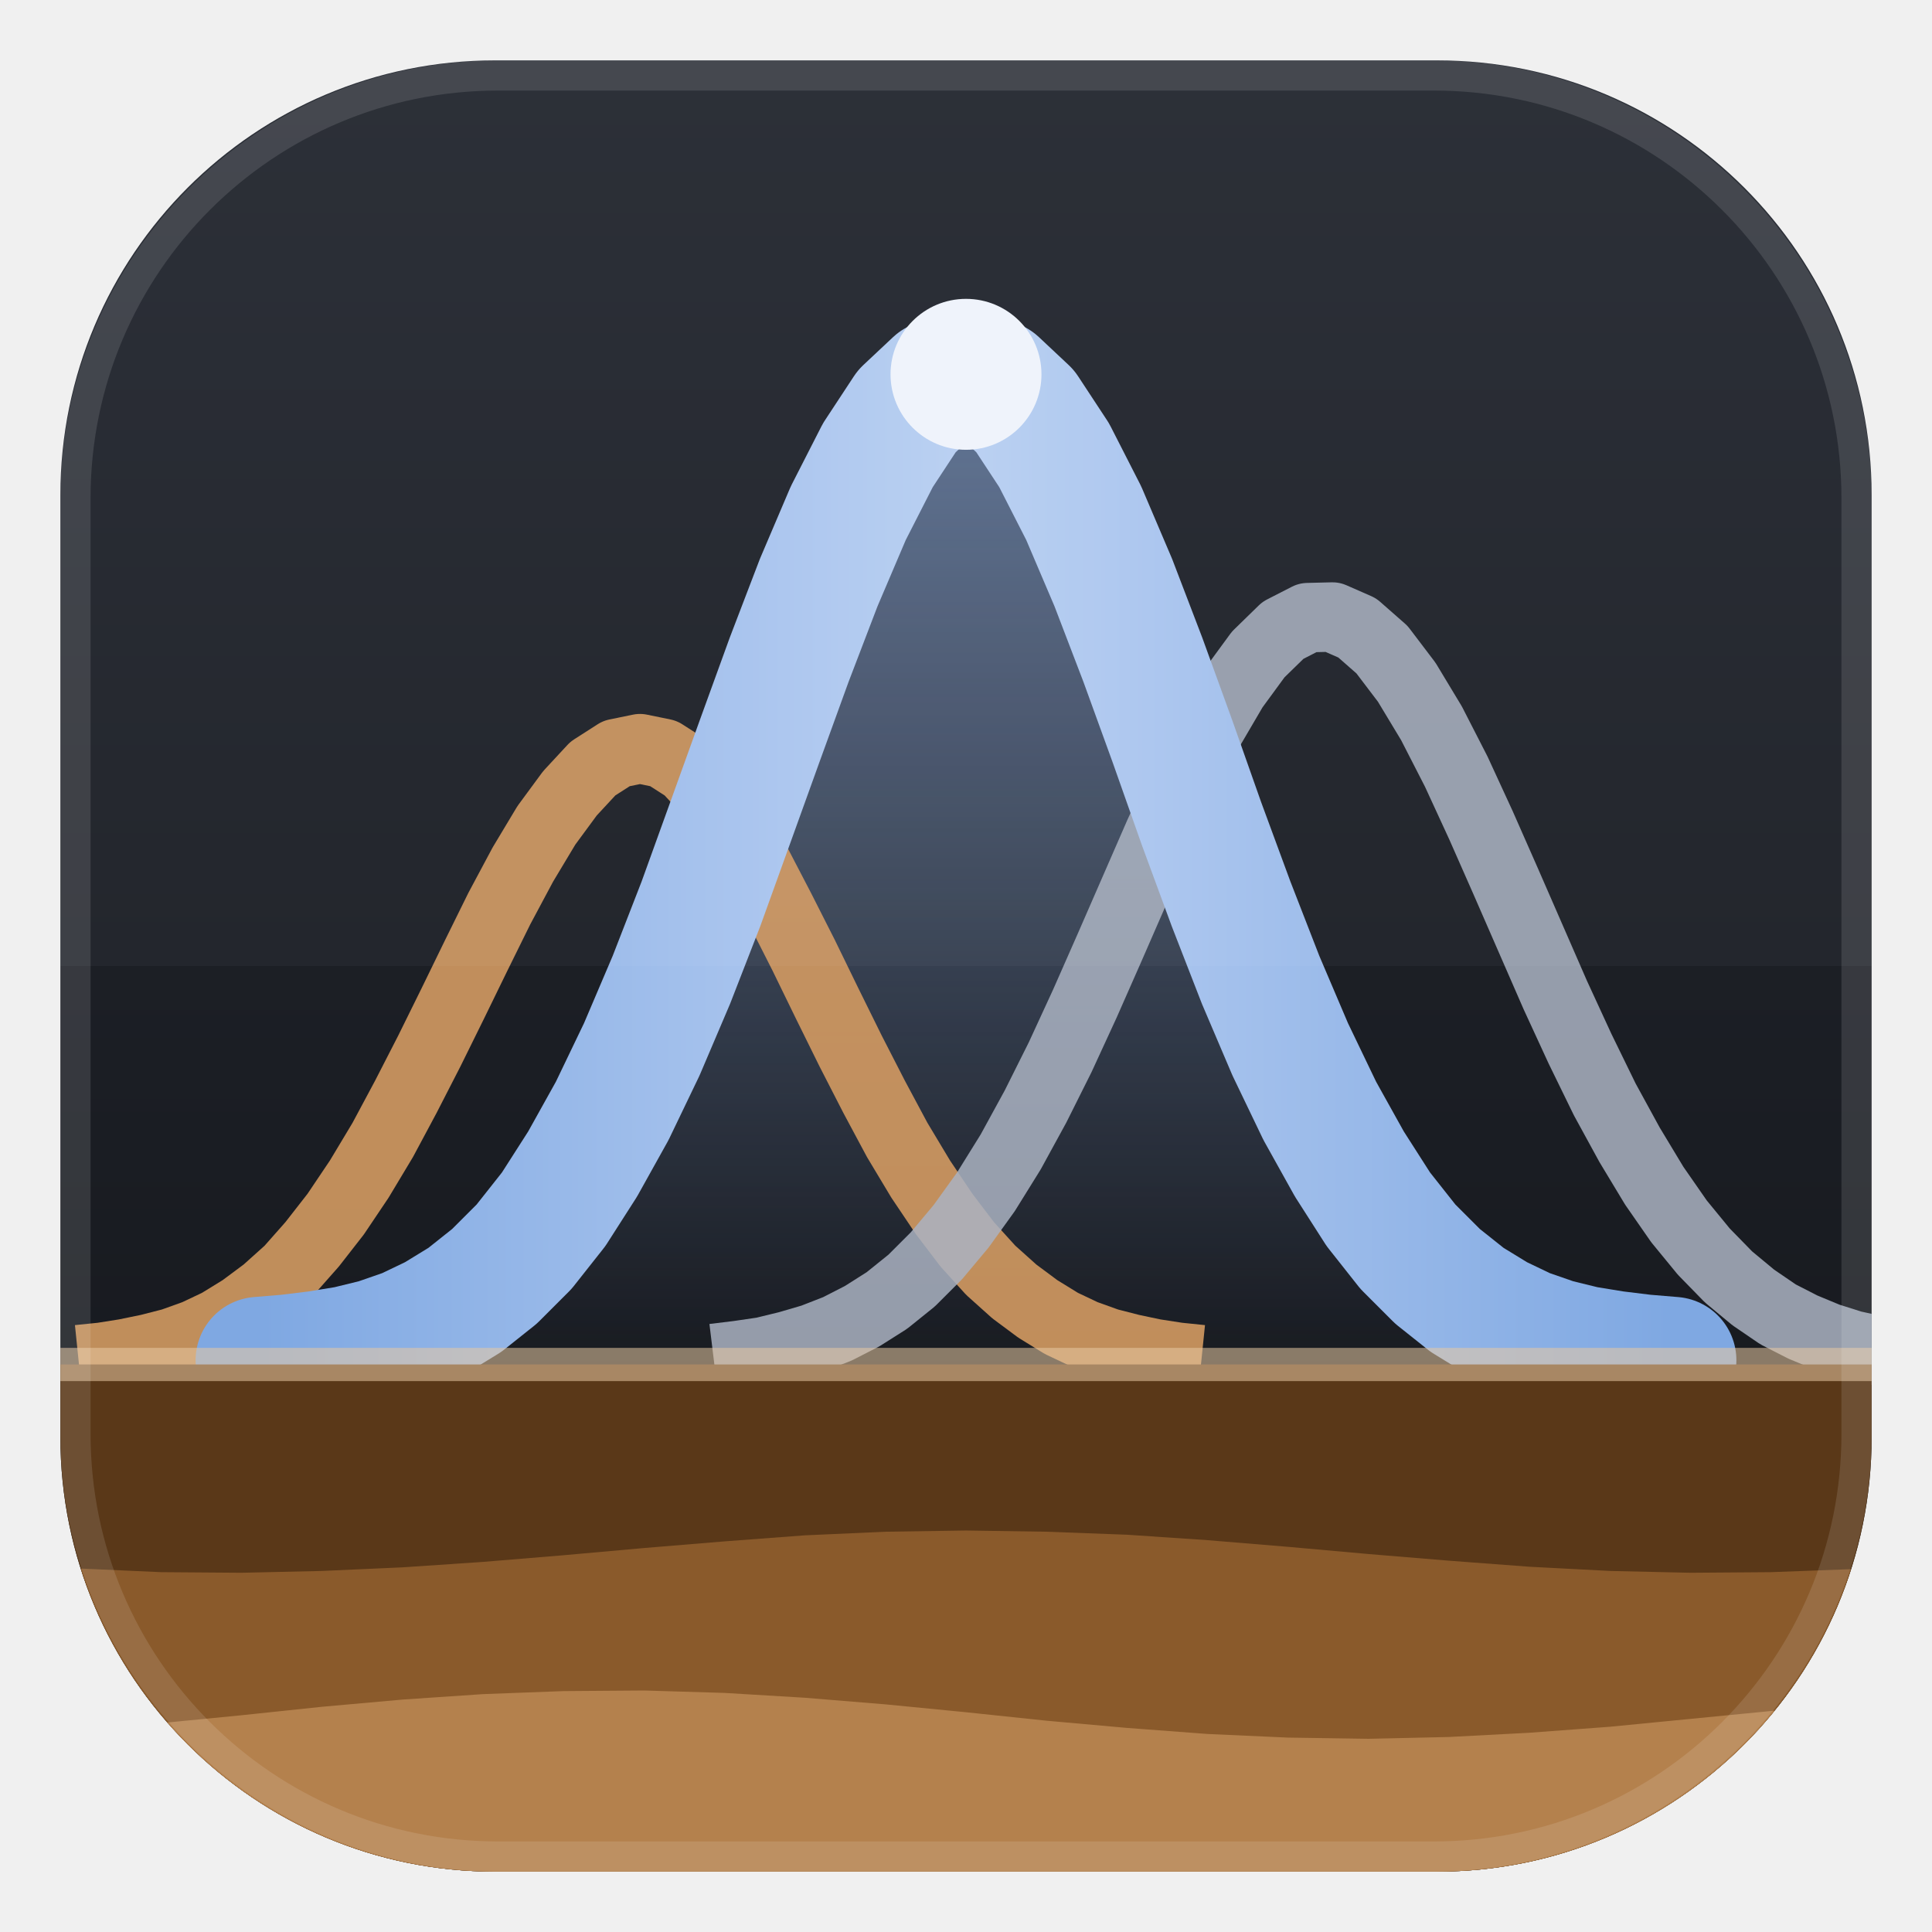
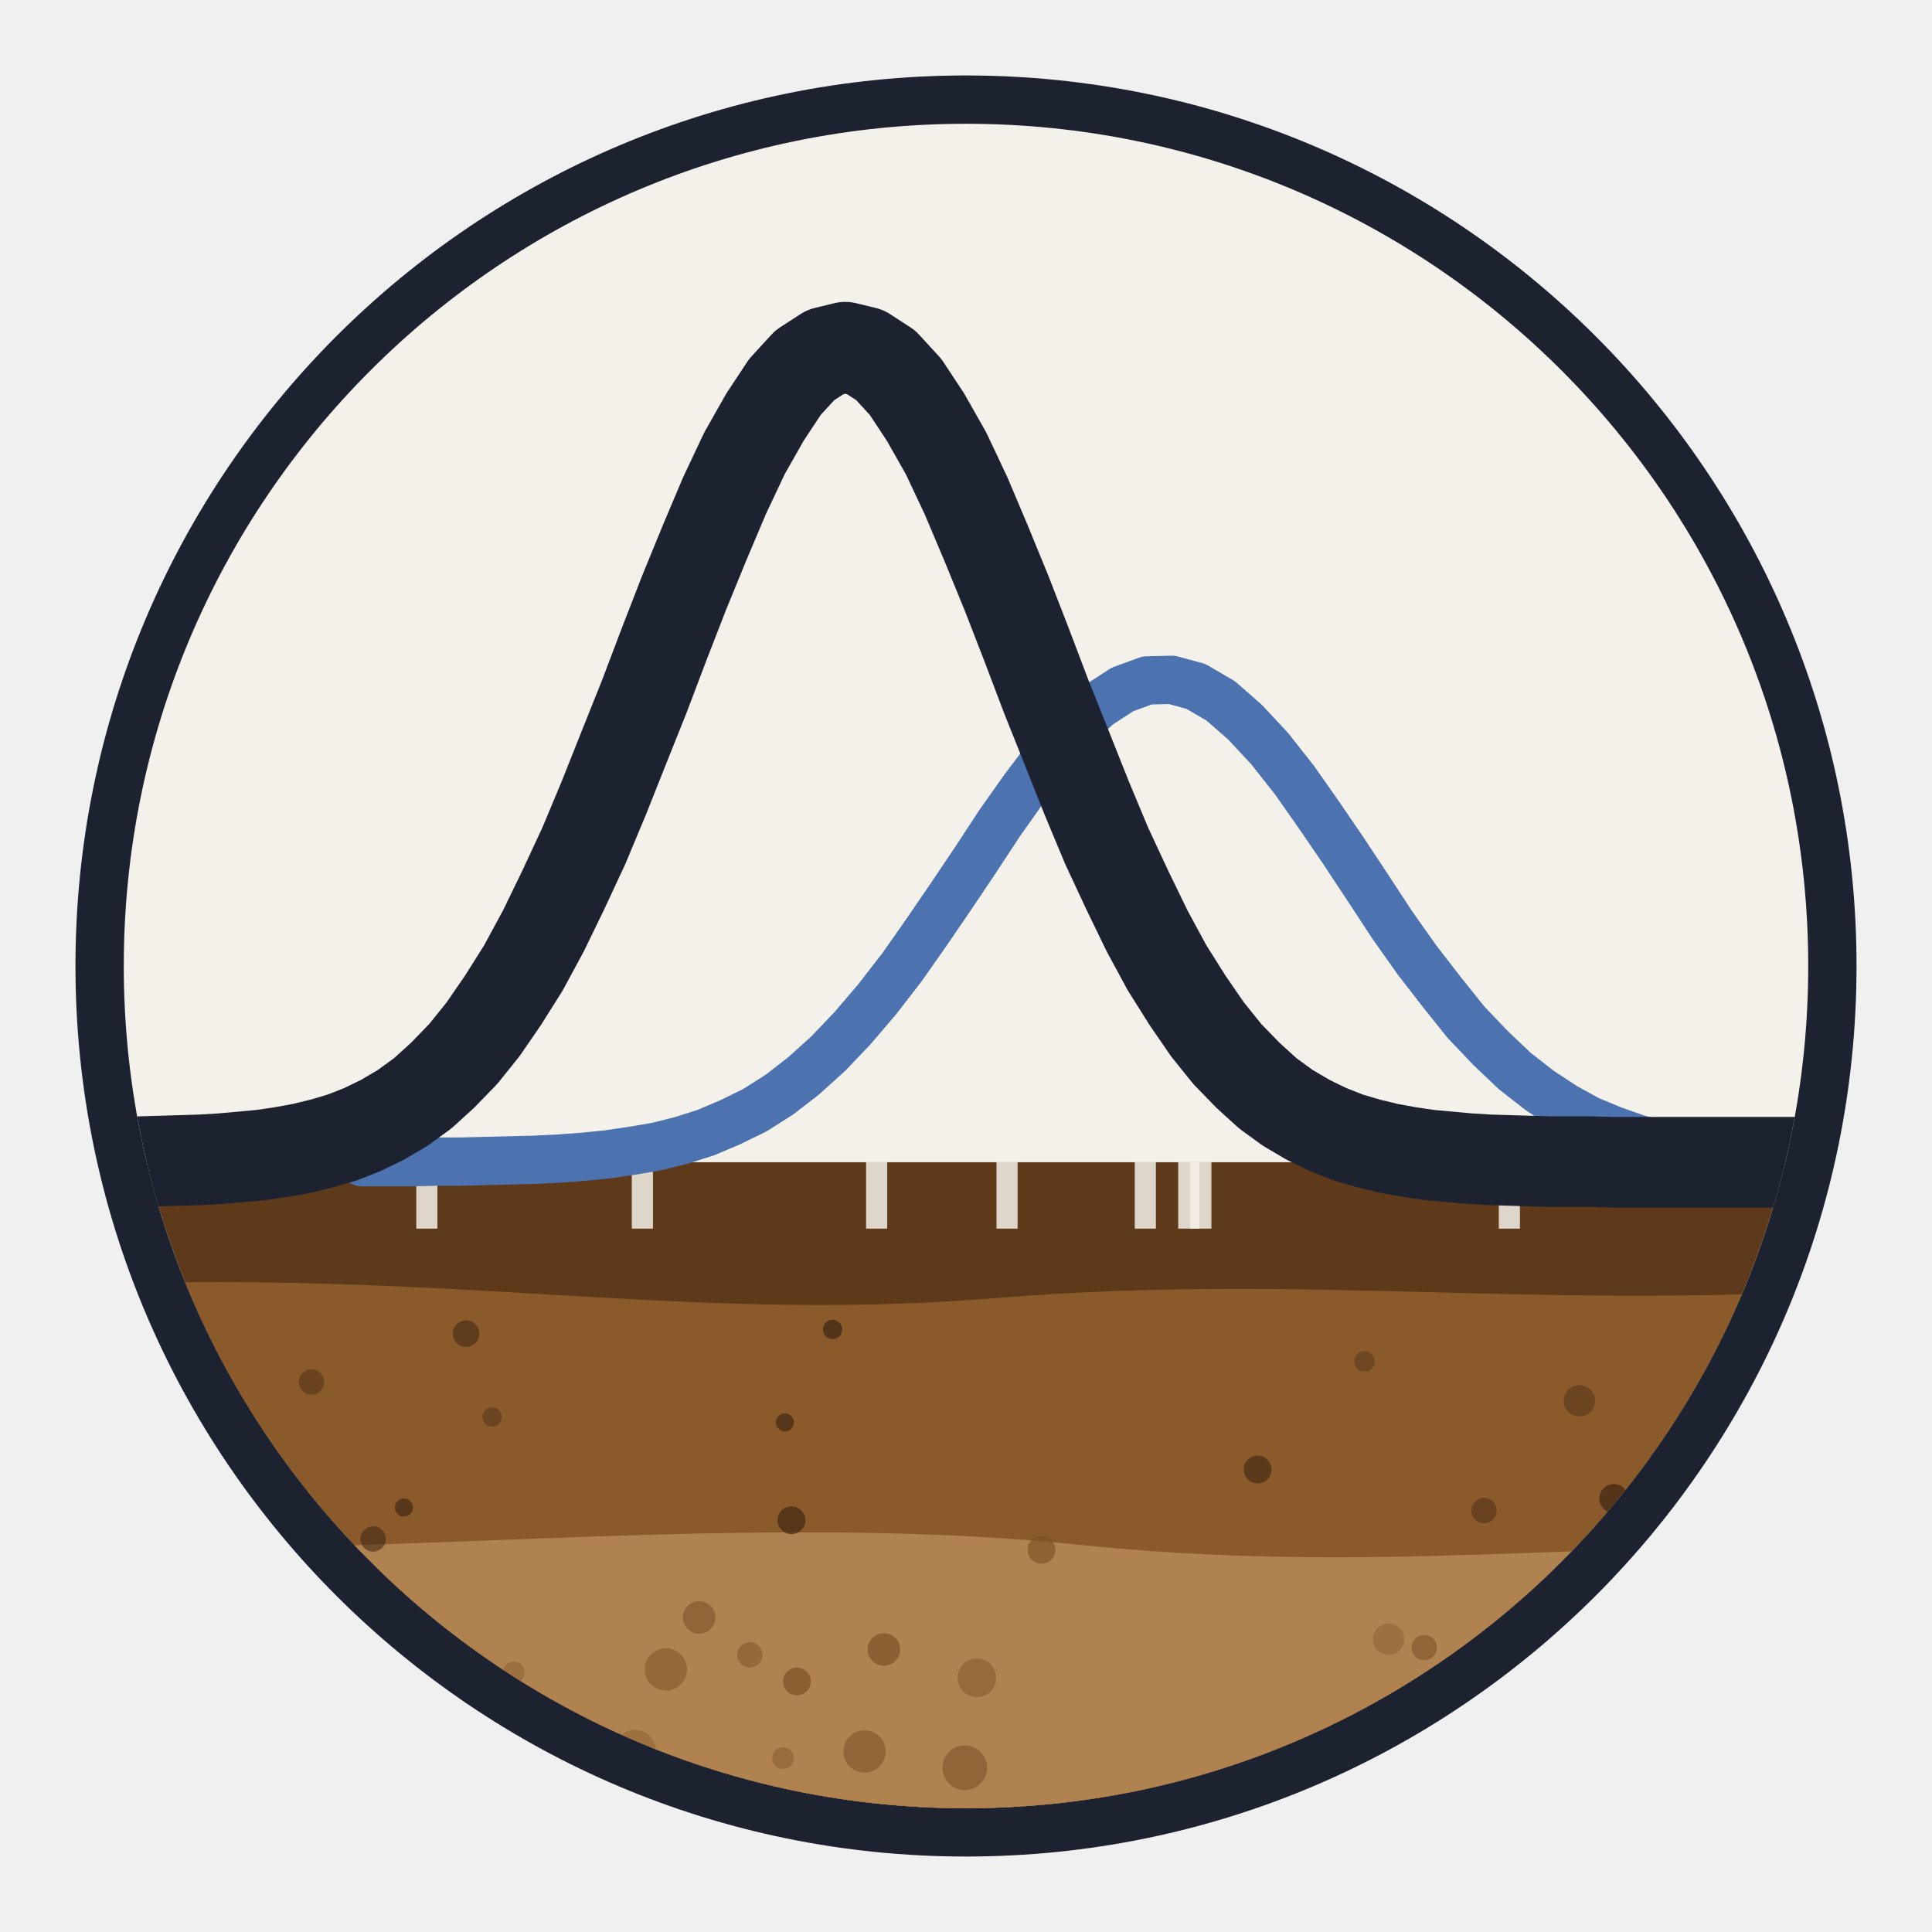
<svg xmlns="http://www.w3.org/2000/svg" viewBox="0 0 32 32">
  <defs>
-     <linearGradient id="t" x1="0" y1="0" x2="0" y2="1">
-       <stop offset="0" stop-color="#262a33" />
-       <stop offset="1" stop-color="#121418" />
-     </linearGradient>
-     <linearGradient id="f" x1="0" y1="0" x2="0" y2="1">
-       <stop offset="0" stop-color="#8fb0e6" stop-opacity=".55" />
-       <stop offset="1" stop-color="#8fb0e6" stop-opacity="0" />
-     </linearGradient>
-     <linearGradient id="s" x1="0" y1="0" x2="1" y2="0">
-       <stop offset="0" stop-color="#7fa8e2" />
-       <stop offset=".5" stop-color="#b9cff2" />
-       <stop offset="1" stop-color="#7fa8e2" />
-     </linearGradient>
-     <clipPath id="c">
-       <rect x="1" y="1" width="30" height="30" rx="7.2" />
+     <clipPath id="o">
+       <circle cx="16.0" cy="16.0" r="13.95" />
    </clipPath>
  </defs>
-   <g clip-path="url(#c)">
-     <rect width="32" height="32" fill="url(#t)" />
-     <path d="M4.29,22.53 L4.77,22.49 L5.26,22.43 L5.75,22.35 L6.24,22.23 L6.73,22.06 L7.21,21.83 L7.70,21.53 L8.19,21.14 L8.68,20.65 L9.17,20.03 L9.65,19.28 L10.14,18.40 L10.63,17.38 L11.12,16.23 L11.61,14.97 L12.09,13.64 L12.58,12.28 L13.07,10.93 L13.56,9.65 L14.05,8.50 L14.54,7.54 L15.02,6.81 L15.51,6.35 L16.00,6.20 L16.49,6.35 L16.98,6.81 L17.46,7.54 L17.95,8.50 L18.44,9.65 L18.93,10.93 L19.42,12.28 L19.90,13.64 L20.39,14.97 L20.88,16.23 L21.37,17.38 L21.86,18.40 L22.35,19.28 L22.83,20.03 L23.32,20.65 L23.81,21.14 L24.30,21.53 L24.79,21.83 L25.27,22.06 L25.76,22.23 L26.25,22.35 L26.74,22.43 L27.23,22.49 L27.71,22.53 L27.71,22.60 L4.29,22.60Z" fill="url(#f)" />
-     <path d="M1.30,22.52 L1.69,22.48 L2.07,22.42 L2.46,22.34 L2.85,22.24 L3.24,22.10 L3.62,21.92 L4.01,21.68 L4.40,21.39 L4.79,21.04 L5.17,20.61 L5.56,20.11 L5.95,19.53 L6.34,18.88 L6.72,18.17 L7.11,17.41 L7.50,16.62 L7.89,15.82 L8.27,15.05 L8.66,14.32 L9.05,13.67 L9.44,13.14 L9.82,12.73 L10.21,12.48 L10.60,12.40 L10.99,12.48 L11.38,12.73 L11.76,13.14 L12.15,13.67 L12.54,14.32 L12.92,15.05 L13.31,15.82 L13.70,16.62 L14.09,17.41 L14.48,18.17 L14.86,18.88 L15.25,19.53 L15.64,20.11 L16.02,20.61 L16.41,21.04 L16.80,21.39 L17.19,21.68 L17.58,21.92 L17.96,22.10 L18.35,22.24 L18.74,22.34 L19.12,22.42 L19.51,22.48 L19.90,22.52" fill="none" stroke="#d39a62" stroke-width="1.15" stroke-linejoin="round" opacity=".9" />
-     <path d="M11.82,22.50 L12.23,22.45 L12.64,22.39 L13.05,22.29 L13.46,22.17 L13.87,22.01 L14.28,21.80 L14.69,21.54 L15.10,21.21 L15.51,20.80 L15.92,20.31 L16.33,19.74 L16.74,19.08 L17.15,18.33 L17.56,17.51 L17.97,16.62 L18.38,15.69 L18.79,14.75 L19.20,13.81 L19.61,12.92 L20.02,12.10 L20.43,11.40 L20.84,10.84 L21.25,10.44 L21.66,10.23 L22.07,10.22 L22.48,10.40 L22.89,10.76 L23.30,11.30 L23.71,11.98 L24.12,12.78 L24.53,13.67 L24.94,14.60 L25.35,15.54 L25.76,16.48 L26.17,17.37 L26.58,18.21 L26.99,18.96 L27.40,19.64 L27.81,20.23 L28.22,20.73 L28.63,21.15 L29.04,21.49 L29.45,21.77 L29.86,21.98 L30.27,22.15 L30.68,22.28 L31.09,22.37 L31.50,22.44" fill="none" stroke="#aab3c2" stroke-width="1.15" stroke-linejoin="round" opacity=".85" />
-     <path d="M4.29,22.53 L4.77,22.49 L5.26,22.43 L5.75,22.35 L6.24,22.23 L6.73,22.06 L7.21,21.83 L7.70,21.53 L8.19,21.14 L8.68,20.65 L9.17,20.03 L9.65,19.28 L10.14,18.40 L10.63,17.38 L11.12,16.23 L11.61,14.97 L12.09,13.64 L12.58,12.28 L13.07,10.93 L13.56,9.65 L14.05,8.50 L14.54,7.54 L15.02,6.81 L15.51,6.35 L16.00,6.20 L16.49,6.35 L16.98,6.81 L17.46,7.54 L17.95,8.50 L18.44,9.65 L18.93,10.93 L19.42,12.28 L19.90,13.64 L20.39,14.97 L20.88,16.23 L21.37,17.38 L21.86,18.40 L22.35,19.28 L22.83,20.03 L23.32,20.65 L23.81,21.14 L24.30,21.53 L24.79,21.83 L25.27,22.06 L25.76,22.23 L26.25,22.35 L26.74,22.43 L27.23,22.49 L27.71,22.53" fill="none" stroke="url(#s)" stroke-width="2.1" stroke-linecap="round" stroke-linejoin="round" />
-     <circle cx="16" cy="6.2" r="1.25" fill="#eef3fb" />
-     <path d="M0.00,22.60 L1.33,22.60 L2.67,22.60 L4.00,22.60 L5.33,22.60 L6.67,22.60 L8.00,22.60 L9.33,22.60 L10.67,22.60 L12.00,22.60 L13.33,22.60 L14.67,22.60 L16.00,22.60 L17.33,22.60 L18.67,22.60 L20.00,22.60 L21.33,22.60 L22.67,22.60 L24.00,22.60 L25.33,22.60 L26.67,22.60 L28.00,22.60 L29.33,22.60 L30.67,22.60 L32.00,22.60 L32,32 L0,32Z" fill="#5a3818" />
-     <path d="M0.00,25.90 L1.33,25.98 L2.67,26.04 L4.00,26.05 L5.33,26.02 L6.67,25.96 L8.00,25.87 L9.33,25.76 L10.67,25.64 L12.00,25.53 L13.33,25.43 L14.67,25.37 L16.00,25.35 L17.33,25.37 L18.67,25.42 L20.00,25.51 L21.33,25.62 L22.67,25.74 L24.00,25.85 L25.33,25.95 L26.67,26.02 L28.00,26.05 L29.33,26.04 L30.67,25.99 L32.00,25.91 L32,32 L0,32Z" fill="#8a5a2b" />
-     <path d="M0.00,28.75 L1.33,28.66 L2.67,28.54 L4.00,28.41 L5.33,28.27 L6.67,28.15 L8.00,28.06 L9.33,28.01 L10.67,28.00 L12.00,28.04 L13.33,28.12 L14.67,28.23 L16.00,28.36 L17.33,28.50 L18.67,28.62 L20.00,28.72 L21.33,28.78 L22.67,28.80 L24.00,28.77 L25.33,28.70 L26.67,28.60 L28.00,28.47 L29.33,28.34 L30.67,28.21 L32.00,28.10 L32,32 L0,32Z" fill="#b4814d" />
-     <path d="M0,22.6 L32,22.6" stroke="#e7c9a2" stroke-opacity=".55" stroke-width=".55" />
-     <rect x="1" y="1" width="30" height="15" fill="#fff" opacity=".035" />
+   <circle cx="16.0" cy="16.0" r="14.75" fill="#1c2230" />
+   <g clip-path="url(#o)">
+     <rect width="32" height="32" fill="#f4f1ea" />
+     <rect y="19.25" width="32" height="32" fill="#5e3a1a" />
+     <path d="M0,21.35 C7.00,20.90 11.00,21.95 16.50,21.50 C22.00,21.05 26.00,21.80 32.00,21.25 L32,32 L0,32Z" fill="#8a5a2b" />
+     <path d="M0,25.50 C5.00,26.00 12.00,24.95 18.00,25.60 C23.50,26.15 27.50,25.30 32.00,25.80 L32,32 L0,32Z" fill="#b08250" />
+     <circle cx="5.16" cy="22.89" r="0.21" fill="#3d2511" opacity="0.42" />
+     <circle cx="5.71" cy="25.81" r="0.23" fill="#7a4f24" opacity="0.44" />
+     <circle cx="12.97" cy="29.12" r="0.18" fill="#7a4f24" opacity="0.43" />
+     <circle cx="2.78" cy="23.85" r="0.16" fill="#3d2511" opacity="0.74" />
+     <circle cx="10.81" cy="30.40" r="0.19" fill="#7a4f24" opacity="0.71" />
+     <circle cx="16.18" cy="27.79" r="0.32" fill="#7a4f24" opacity="0.46" />
+     <circle cx="8.51" cy="27.70" r="0.18" fill="#7a4f24" opacity="0.36" />
+     <circle cx="23.59" cy="27.29" r="0.21" fill="#7a4f24" opacity="0.56" />
+     <circle cx="27.48" cy="24.19" r="0.16" fill="#3d2511" opacity="0.52" />
+     <circle cx="6.69" cy="24.97" r="0.15" fill="#3d2511" opacity="0.66" />
+     <circle cx="24.58" cy="25.02" r="0.21" fill="#3d2511" opacity="0.45" />
+     <circle cx="28.71" cy="29.43" r="0.36" fill="#7a4f24" opacity="0.42" />
+     <circle cx="6.83" cy="28.46" r="0.20" fill="#7a4f24" opacity="0.63" />
+     <circle cx="13.79" cy="22.02" r="0.16" fill="#3d2511" opacity="0.72" />
+     <circle cx="11.03" cy="27.65" r="0.35" fill="#7a4f24" opacity="0.51" />
+     <circle cx="15.98" cy="29.28" r="0.37" fill="#7a4f24" opacity="0.56" />
+     <circle cx="17.25" cy="25.67" r="0.23" fill="#7a4f24" opacity="0.62" />
+     <circle cx="8.82" cy="29.32" r="0.24" fill="#7a4f24" opacity="0.44" />
+     <circle cx="28.98" cy="21.88" r="0.18" fill="#3d2511" opacity="0.57" />
+     <circle cx="14.32" cy="29.01" r="0.35" fill="#7a4f24" opacity="0.55" />
+     <circle cx="2.10" cy="30.37" r="0.27" fill="#7a4f24" opacity="0.49" />
+     <circle cx="8.15" cy="23.47" r="0.16" fill="#3d2511" opacity="0.40" />
+     <circle cx="20.83" cy="24.34" r="0.23" fill="#3d2511" opacity="0.61" />
+     <circle cx="4.02" cy="28.40" r="0.20" fill="#7a4f24" opacity="0.67" />
+     <circle cx="26.86" cy="25.70" r="0.21" fill="#7a4f24" opacity="0.55" />
+     <circle cx="27.20" cy="30.31" r="0.39" fill="#7a4f24" opacity="0.51" />
+     <circle cx="13.20" cy="27.85" r="0.23" fill="#7a4f24" opacity="0.67" />
+     <circle cx="11.58" cy="26.79" r="0.27" fill="#7a4f24" opacity="0.56" />
+     <circle cx="25.56" cy="29.54" r="0.40" fill="#7a4f24" opacity="0.61" />
+     <circle cx="13.11" cy="25.18" r="0.23" fill="#3d2511" opacity="0.69" />
+     <circle cx="22.60" cy="22.55" r="0.17" fill="#3d2511" opacity="0.37" />
+     <circle cx="10.52" cy="28.99" r="0.34" fill="#7a4f24" opacity="0.36" />
+     <circle cx="23.00" cy="27.15" r="0.26" fill="#7a4f24" opacity="0.36" />
+     <circle cx="2.47" cy="22.37" r="0.23" fill="#3d2511" opacity="0.51" />
+     <circle cx="3.62" cy="28.86" r="0.29" fill="#7a4f24" opacity="0.49" />
+     <circle cx="13.00" cy="23.56" r="0.15" fill="#3d2511" opacity="0.67" />
+     <circle cx="26.73" cy="24.82" r="0.24" fill="#3d2511" opacity="0.70" />
+     <circle cx="2.68" cy="30.49" r="0.18" fill="#7a4f24" opacity="0.50" />
+     <circle cx="3.76" cy="23.51" r="0.16" fill="#3d2511" opacity="0.45" />
+     <circle cx="14.64" cy="27.32" r="0.27" fill="#7a4f24" opacity="0.65" />
+     <circle cx="28.47" cy="23.69" r="0.19" fill="#3d2511" opacity="0.58" />
+     <circle cx="7.72" cy="22.09" r="0.22" fill="#3d2511" opacity="0.55" />
+     <circle cx="12.42" cy="27.41" r="0.21" fill="#7a4f24" opacity="0.50" />
+     <circle cx="6.18" cy="25.49" r="0.21" fill="#3d2511" opacity="0.57" />
+     <circle cx="26.50" cy="28.62" r="0.34" fill="#7a4f24" opacity="0.58" />
+     <circle cx="26.16" cy="23.20" r="0.26" fill="#3d2511" opacity="0.41" />
+     <line x1="7.07" y1="19.25" x2="7.07" y2="20.35" stroke="#f4f1ea" stroke-width="0.35" opacity=".85" />
+     <line x1="10.64" y1="19.25" x2="10.64" y2="20.35" stroke="#f4f1ea" stroke-width="0.35" opacity=".85" />
+     <line x1="14.52" y1="19.25" x2="14.52" y2="20.35" stroke="#f4f1ea" stroke-width="0.35" opacity=".85" />
+     <line x1="16.68" y1="19.25" x2="16.68" y2="20.35" stroke="#f4f1ea" stroke-width="0.35" opacity=".85" />
+     <line x1="18.97" y1="19.25" x2="18.97" y2="20.35" stroke="#f4f1ea" stroke-width="0.35" opacity=".85" />
+     <line x1="19.69" y1="19.25" x2="19.69" y2="20.35" stroke="#f4f1ea" stroke-width="0.35" opacity=".85" />
+     <line x1="19.89" y1="19.25" x2="19.89" y2="20.35" stroke="#f4f1ea" stroke-width="0.35" opacity=".85" />
+     <line x1="25.00" y1="19.25" x2="25.00" y2="20.35" stroke="#f4f1ea" stroke-width="0.35" opacity=".85" />
+     <path d="M6.00,19.25 L6.41,19.25 L6.81,19.25 L7.22,19.24 L7.62,19.24 L8.03,19.23 L8.44,19.22 L8.84,19.21 L9.25,19.19 L9.66,19.16 L10.06,19.12 L10.47,19.06 L10.88,18.99 L11.28,18.89 L11.69,18.76 L12.09,18.59 L12.50,18.39 L12.91,18.13 L13.31,17.82 L13.72,17.45 L14.12,17.03 L14.53,16.55 L14.94,16.02 L15.34,15.45 L15.75,14.85 L16.16,14.24 L16.56,13.63 L16.97,13.05 L17.38,12.51 L17.78,12.05 L18.19,11.68 L18.59,11.42 L19.00,11.27 L19.41,11.26 L19.81,11.37 L20.22,11.61 L20.62,11.96 L21.03,12.40 L21.44,12.92 L21.84,13.49 L22.25,14.09 L22.66,14.71 L23.06,15.32 L23.47,15.90 L23.88,16.43 L24.28,16.93 L24.69,17.36 L25.09,17.74 L25.50,18.06 L25.91,18.33 L26.31,18.55 L26.72,18.72 L27.12,18.86 L27.53,18.97 L27.94,19.05 L28.34,19.11 L28.75,19.15 L29.16,19.18 L29.56,19.21 L29.97,19.22 L30.38,19.23 L30.78,19.24 L31.19,19.24 L31.59,19.25 L32.00,19.25" fill="none" stroke="#4C72B0" stroke-width="0.80" stroke-linecap="round" stroke-linejoin="round" />
+     <path d="M0.00,19.25 L0.33,19.25 L0.67,19.25 L1.00,19.25 L1.33,19.25 L1.67,19.24 L2.00,19.24 L2.33,19.24 L2.67,19.23 L3.00,19.22 L3.33,19.21 L3.67,19.19 L4.00,19.16 L4.33,19.13 L4.67,19.08 L5.00,19.02 L5.33,18.94 L5.67,18.84 L6.00,18.71 L6.33,18.55 L6.67,18.35 L7.00,18.11 L7.33,17.81 L7.67,17.46 L8.00,17.05 L8.33,16.57 L8.67,16.03 L9.00,15.42 L9.33,14.74 L9.67,14.01 L10.00,13.22 L10.33,12.39 L10.67,11.54 L11.00,10.67 L11.33,9.82 L11.67,8.99 L12.00,8.21 L12.33,7.51 L12.67,6.91 L13.00,6.41 L13.33,6.05 L13.67,5.83 L14.00,5.75 L14.33,5.83 L14.67,6.05 L15.00,6.41 L15.33,6.91 L15.67,7.51 L16.00,8.21 L16.33,8.99 L16.67,9.82 L17.00,10.67 L17.33,11.54 L17.67,12.39 L18.00,13.22 L18.33,14.01 L18.67,14.74 L19.00,15.42 L19.33,16.03 L19.67,16.57 L20.00,17.05 L20.33,17.46 L20.67,17.81 L21.00,18.11 L21.33,18.35 L21.67,18.55 L22.00,18.71 L22.33,18.84 L22.67,18.94 L23.00,19.02 L23.33,19.08 L23.67,19.13 L24.00,19.16 L24.33,19.19 L24.67,19.21 L25.00,19.22 L25.33,19.23 L25.67,19.24 L26.00,19.24 L26.33,19.24 L26.67,19.25 L27.00,19.25 L27.33,19.25 L27.67,19.25 L28.00,19.25 L28.33,19.25 L28.67,19.25 L29.00,19.25 L29.33,19.25 L29.67,19.25 L30.00,19.25 L30.33,19.25 L30.67,19.25 L31.00,19.25 L31.33,19.25 L31.67,19.25 L32.00,19.25" fill="none" stroke="#1c2230" stroke-width="1.50" stroke-linejoin="round" />
  </g>
-   <rect x="1.25" y="1.25" width="29.5" height="29.5" rx="7" fill="none" stroke="#fff" stroke-opacity=".12" stroke-width=".5" />
</svg>
